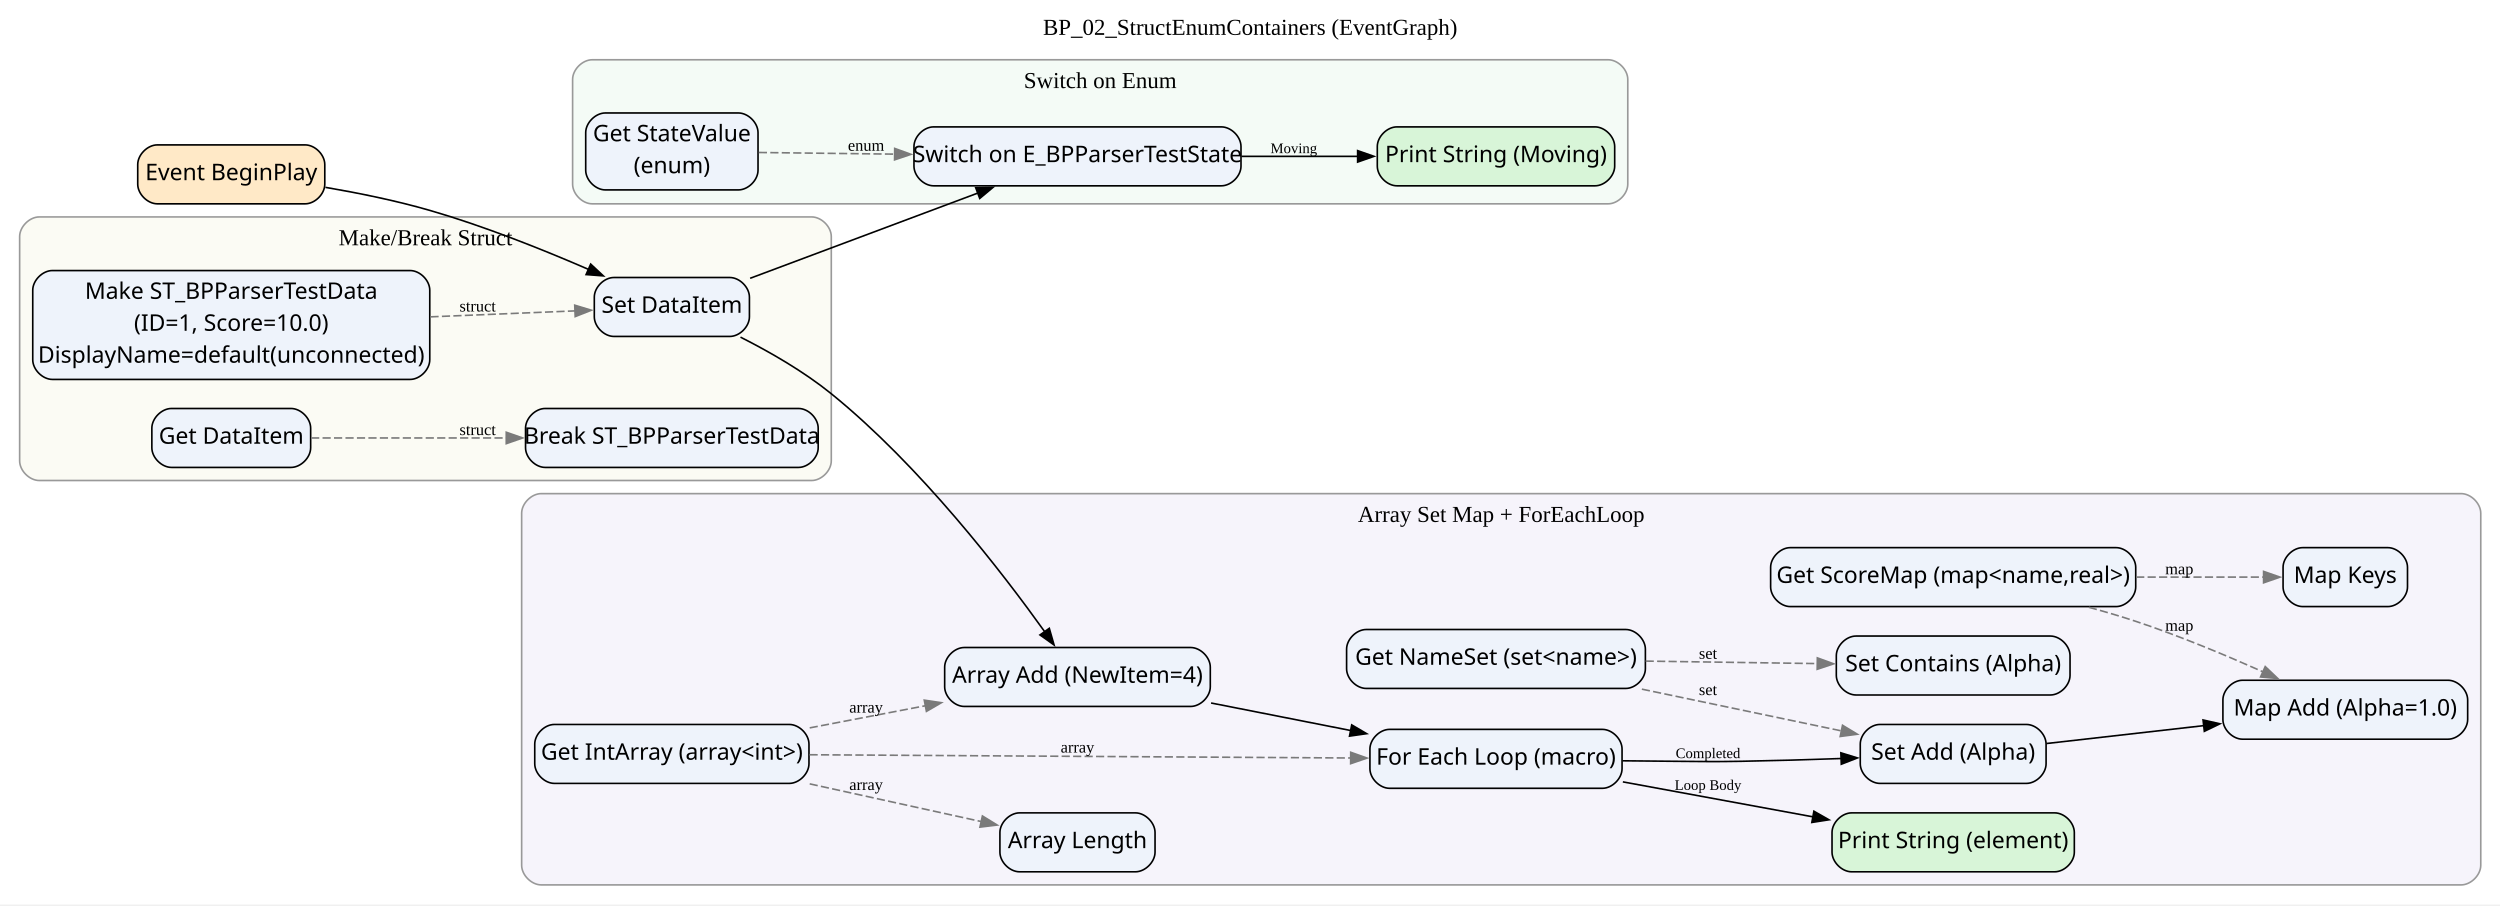
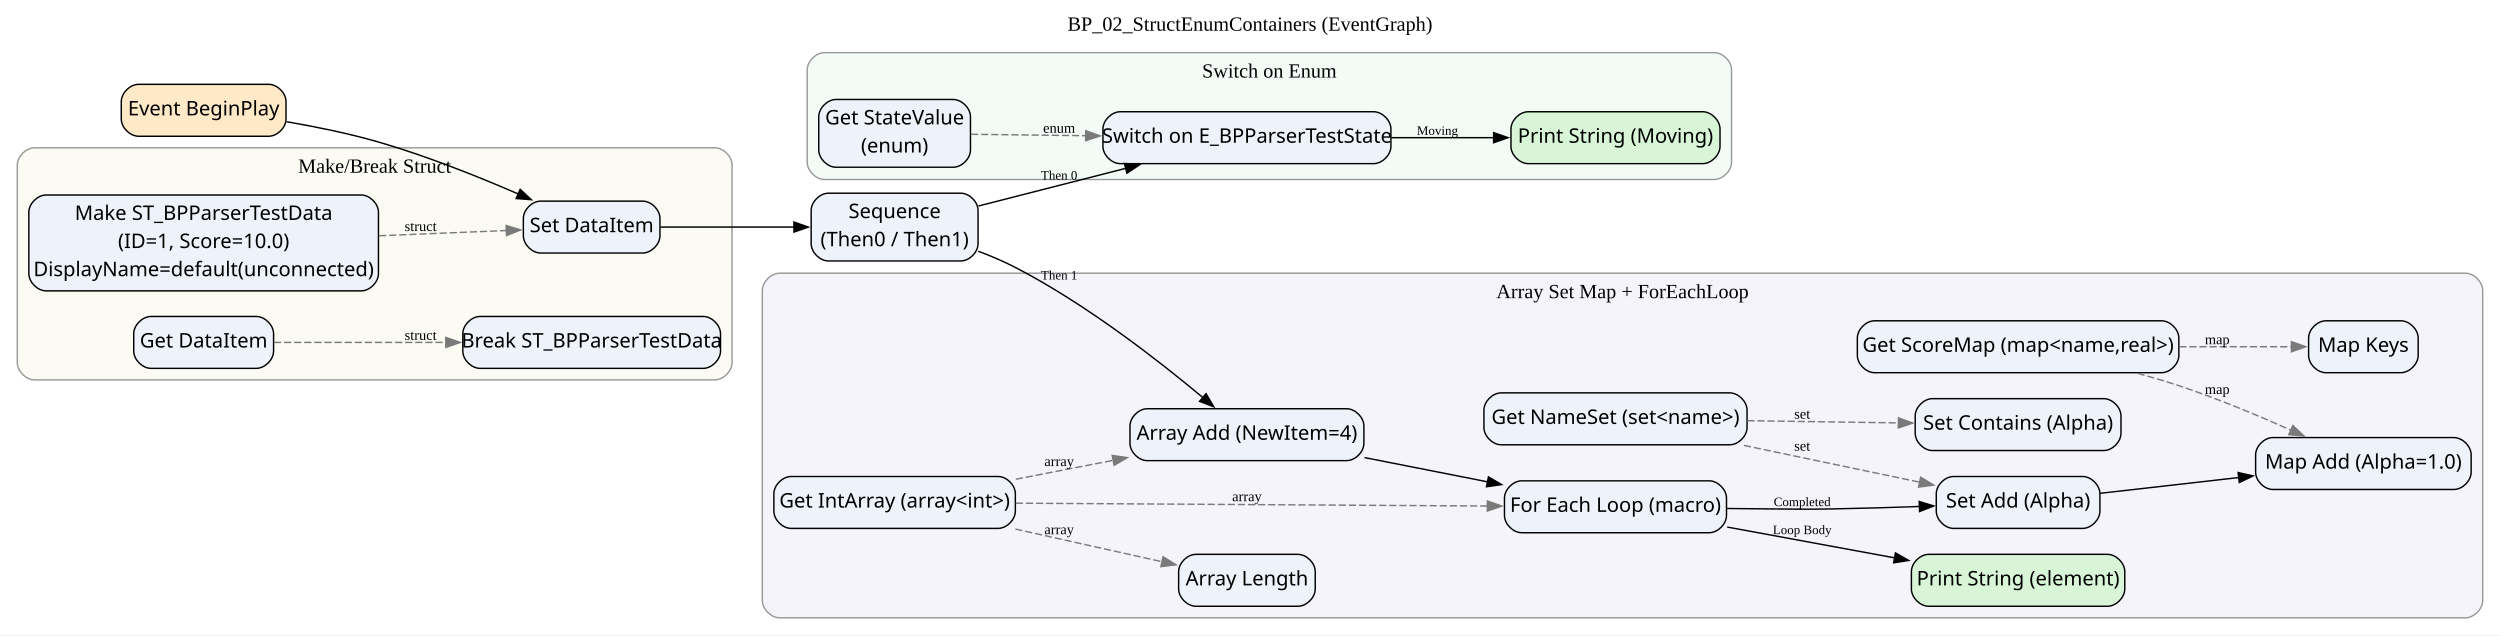
- <svg xmlns="http://www.w3.org/2000/svg" width="1527pt" height="553pt" viewBox="0.00 0.00 1527.00 553.00">
-   <g id="graph0" class="graph" transform="scale(1 1) rotate(0) translate(4 548.5)">
-     <polygon fill="white" stroke="none" points="-4,4 -4,-548.5 1523.25,-548.5 1523.25,4 -4,4" />
-     <text xml:space="preserve" text-anchor="middle" x="759.62" y="-527.2" font-family="Times New Roman,serif" font-size="14.00">BP_02_StructEnumContainers (EventGraph)</text>
+ <svg xmlns="http://www.w3.org/2000/svg" width="1734pt" height="441pt" viewBox="0.00 0.00 1734.00 441.00">
+   <g id="graph0" class="graph" transform="scale(1 1) rotate(0) translate(4 436.5)">
+     <polygon fill="white" stroke="none" points="-4,4 -4,-436.5 1730,-436.5 1730,4 -4,4" />
+     <text xml:space="preserve" text-anchor="middle" x="863" y="-415.2" font-family="Times New Roman,serif" font-size="14.00">BP_02_StructEnumContainers (EventGraph)</text>
    <g id="clust1" class="cluster">
-       <path fill="#fbfbf4" stroke="#999999" d="M20,-255C20,-255 491.75,-255 491.75,-255 497.75,-255 503.75,-261 503.75,-267 503.75,-267 503.75,-404 503.75,-404 503.75,-410 497.75,-416 491.75,-416 491.75,-416 20,-416 20,-416 14,-416 8,-410 8,-404 8,-404 8,-267 8,-267 8,-261 14,-255 20,-255" />
-       <text xml:space="preserve" text-anchor="middle" x="255.88" y="-398.7" font-family="Times New Roman,serif" font-size="14.00">Make/Break Struct</text>
+       <path fill="#fbfbf4" stroke="#999999" d="M20,-173C20,-173 491.75,-173 491.75,-173 497.75,-173 503.75,-179 503.75,-185 503.75,-185 503.75,-322 503.75,-322 503.75,-328 497.75,-334 491.75,-334 491.75,-334 20,-334 20,-334 14,-334 8,-328 8,-322 8,-322 8,-185 8,-185 8,-179 14,-173 20,-173" />
+       <text xml:space="preserve" text-anchor="middle" x="255.88" y="-316.7" font-family="Times New Roman,serif" font-size="14.00">Make/Break Struct</text>
    </g>
    <g id="clust2" class="cluster">
-       <path fill="#f4fbf6" stroke="#999999" d="M357.75,-424C357.75,-424 978.25,-424 978.25,-424 984.25,-424 990.25,-430 990.25,-436 990.25,-436 990.25,-500 990.25,-500 990.25,-506 984.25,-512 978.25,-512 978.25,-512 357.75,-512 357.75,-512 351.75,-512 345.75,-506 345.75,-500 345.75,-500 345.75,-436 345.75,-436 345.75,-430 351.75,-424 357.75,-424" />
-       <text xml:space="preserve" text-anchor="middle" x="668" y="-494.7" font-family="Times New Roman,serif" font-size="14.00">Switch on Enum</text>
+       <path fill="#f4fbf6" stroke="#999999" d="M567.88,-312C567.88,-312 1185,-312 1185,-312 1191,-312 1197,-318 1197,-324 1197,-324 1197,-388 1197,-388 1197,-394 1191,-400 1185,-400 1185,-400 567.88,-400 567.88,-400 561.88,-400 555.88,-394 555.88,-388 555.88,-388 555.88,-324 555.88,-324 555.88,-318 561.88,-312 567.88,-312" />
+       <text xml:space="preserve" text-anchor="middle" x="876.44" y="-382.7" font-family="Times New Roman,serif" font-size="14.00">Switch on Enum</text>
    </g>
    <g id="clust3" class="cluster">
-       <path fill="#f6f4fb" stroke="#999999" d="M326.62,-8C326.62,-8 1499.25,-8 1499.25,-8 1505.25,-8 1511.25,-14 1511.25,-20 1511.25,-20 1511.25,-235 1511.25,-235 1511.25,-241 1505.25,-247 1499.25,-247 1499.25,-247 326.62,-247 326.62,-247 320.62,-247 314.62,-241 314.62,-235 314.62,-235 314.62,-20 314.62,-20 314.62,-14 320.62,-8 326.62,-8" />
-       <text xml:space="preserve" text-anchor="middle" x="912.94" y="-229.7" font-family="Times New Roman,serif" font-size="14.00">Array Set Map + ForEachLoop</text>
+       <path fill="#f6f4fb" stroke="#999999" d="M536.75,-8C536.75,-8 1706,-8 1706,-8 1712,-8 1718,-14 1718,-20 1718,-20 1718,-235 1718,-235 1718,-241 1712,-247 1706,-247 1706,-247 536.75,-247 536.75,-247 530.75,-247 524.75,-241 524.75,-235 524.75,-235 524.75,-20 524.75,-20 524.75,-14 530.75,-8 536.75,-8" />
+       <text xml:space="preserve" text-anchor="middle" x="1121.38" y="-229.7" font-family="Times New Roman,serif" font-size="14.00">Array Set Map + ForEachLoop</text>
    </g>
    <g id="node1" class="node">
-       <path fill="#ffe9c7" stroke="black" d="M182.38,-460C182.38,-460 92.12,-460 92.12,-460 86.12,-460 80.12,-454 80.12,-448 80.12,-448 80.12,-436 80.12,-436 80.12,-430 86.12,-424 92.12,-424 92.12,-424 182.38,-424 182.38,-424 188.38,-424 194.38,-430 194.38,-436 194.38,-436 194.38,-448 194.38,-448 194.38,-454 188.38,-460 182.38,-460" />
-       <text xml:space="preserve" text-anchor="middle" x="137.25" y="-438.45" font-family="Segoe UI" font-size="14.00">Event BeginPlay</text>
+       <path fill="#ffe9c7" stroke="black" d="M182.38,-378C182.38,-378 92.12,-378 92.12,-378 86.12,-378 80.12,-372 80.12,-366 80.12,-366 80.12,-354 80.12,-354 80.12,-348 86.12,-342 92.12,-342 92.12,-342 182.38,-342 182.38,-342 188.38,-342 194.38,-348 194.38,-354 194.38,-354 194.38,-366 194.38,-366 194.38,-372 188.38,-378 182.38,-378" />
+       <text xml:space="preserve" text-anchor="middle" x="137.25" y="-356.45" font-family="Segoe UI" font-size="14.00">Event BeginPlay</text>
+     </g>
+     <g id="node4" class="node">
+       <path fill="#eef3fb" stroke="black" d="M441.75,-297C441.75,-297 371,-297 371,-297 365,-297 359,-291 359,-285 359,-285 359,-273 359,-273 359,-267 365,-261 371,-261 371,-261 441.75,-261 441.75,-261 447.75,-261 453.75,-267 453.75,-273 453.75,-273 453.75,-285 453.75,-285 453.75,-291 447.75,-297 441.75,-297" />
+       <text xml:space="preserve" text-anchor="middle" x="406.38" y="-275.45" font-family="Segoe UI" font-size="14.00">Set DataItem</text>
+     </g>
+     <g id="edge1" class="edge">
+       <path fill="none" stroke="black" d="M194.77,-352.07C215.08,-348.59 238.01,-343.92 258.5,-338 291.62,-328.42 327.56,-314.06 355.59,-301.9" />
+       <polygon fill="black" stroke="black" points="356.79,-305.2 364.54,-297.98 353.98,-298.79 356.79,-305.2" />
+     </g>
+     <g id="node2" class="node">
+       <path fill="#eef3fb" stroke="black" d="M662.38,-302.5C662.38,-302.5 570.62,-302.5 570.62,-302.5 564.62,-302.5 558.62,-296.5 558.62,-290.5 558.62,-290.5 558.62,-267.5 558.62,-267.5 558.62,-261.5 564.62,-255.5 570.62,-255.5 570.62,-255.5 662.38,-255.5 662.38,-255.5 668.38,-255.5 674.38,-261.5 674.38,-267.5 674.38,-267.5 674.38,-290.5 674.38,-290.5 674.38,-296.5 668.38,-302.5 662.38,-302.5" />
+       <text xml:space="preserve" text-anchor="middle" x="616.5" y="-285.2" font-family="Segoe UI" font-size="14.00">Sequence</text>
+       <text xml:space="preserve" text-anchor="middle" x="616.5" y="-265.7" font-family="Segoe UI" font-size="14.00">(Then0 / Then1)</text>
+     </g>
+     <g id="node8" class="node">
+       <path fill="#eef3fb" stroke="black" d="M948.75,-359C948.75,-359 773,-359 773,-359 767,-359 761,-353 761,-347 761,-347 761,-335 761,-335 761,-329 767,-323 773,-323 773,-323 948.75,-323 948.75,-323 954.75,-323 960.75,-329 960.75,-335 960.75,-335 960.75,-347 960.75,-347 960.75,-353 954.75,-359 948.75,-359" />
+       <text xml:space="preserve" text-anchor="middle" x="860.88" y="-337.45" font-family="Segoe UI" font-size="14.00">Switch on E_BPParserTestState</text>
+     </g>
+     <g id="edge3" class="edge">
+       <path fill="none" stroke="black" d="M674.63,-293.61C705.19,-301.43 743.38,-311.2 777.13,-319.83" />
+       <polygon fill="black" stroke="black" points="775.9,-323.13 786.45,-322.22 777.63,-316.35 775.9,-323.13" />
+       <text xml:space="preserve" text-anchor="middle" x="730.62" y="-311.95" font-family="Times New Roman,serif" font-size="9.00">Then 0</text>
+     </g>
+     <g id="node11" class="node">
+       <path fill="#eef3fb" stroke="black" d="M930,-153C930,-153 791.75,-153 791.75,-153 785.75,-153 779.75,-147 779.75,-141 779.75,-141 779.75,-129 779.75,-129 779.75,-123 785.75,-117 791.75,-117 791.75,-117 930,-117 930,-117 936,-117 942,-123 942,-129 942,-129 942,-141 942,-141 942,-147 936,-153 930,-153" />
+       <text xml:space="preserve" text-anchor="middle" x="860.88" y="-131.45" font-family="Segoe UI" font-size="14.00">Array Add (NewItem=4)</text>
+     </g>
+     <g id="edge4" class="edge">
+       <path fill="none" stroke="black" d="M674.53,-262.25C683.33,-258.94 692.17,-255.18 700.25,-251 749.27,-225.65 799.81,-186.27 830.54,-160.55" />
+       <polygon fill="black" stroke="black" points="832.51,-163.47 837.88,-154.34 827.99,-158.12 832.51,-163.47" />
+       <text xml:space="preserve" text-anchor="middle" x="730.62" y="-242.66" font-family="Times New Roman,serif" font-size="9.00">Then 1</text>
    </g>
    <g id="node3" class="node">
-       <path fill="#eef3fb" stroke="black" d="M441.75,-379C441.75,-379 371,-379 371,-379 365,-379 359,-373 359,-367 359,-367 359,-355 359,-355 359,-349 365,-343 371,-343 371,-343 441.75,-343 441.75,-343 447.75,-343 453.75,-349 453.75,-355 453.75,-355 453.75,-367 453.75,-367 453.75,-373 447.75,-379 441.75,-379" />
-       <text xml:space="preserve" text-anchor="middle" x="406.38" y="-357.45" font-family="Segoe UI" font-size="14.00">Set DataItem</text>
+       <path fill="#eef3fb" stroke="black" d="M246.5,-301.25C246.5,-301.25 28,-301.25 28,-301.25 22,-301.25 16,-295.25 16,-289.25 16,-289.25 16,-246.75 16,-246.75 16,-240.75 22,-234.75 28,-234.75 28,-234.75 246.5,-234.75 246.5,-234.75 252.5,-234.75 258.5,-240.75 258.5,-246.75 258.5,-246.75 258.5,-289.25 258.5,-289.25 258.5,-295.25 252.5,-301.25 246.5,-301.25" />
+       <text xml:space="preserve" text-anchor="middle" x="137.25" y="-283.95" font-family="Segoe UI" font-size="14.00">Make ST_BPParserTestData</text>
+       <text xml:space="preserve" text-anchor="middle" x="137.25" y="-264.45" font-family="Segoe UI" font-size="14.00">(ID=1, Score=10.0)</text>
+       <text xml:space="preserve" text-anchor="middle" x="137.25" y="-244.95" font-family="Segoe UI" font-size="14.00">DisplayName=default(unconnected)</text>
    </g>
-     <g id="edge1" class="edge">
-       <path fill="none" stroke="black" d="M194.77,-434.07C215.08,-430.59 238.01,-425.92 258.5,-420 291.62,-410.42 327.56,-396.06 355.59,-383.9" />
-       <polygon fill="black" stroke="black" points="356.79,-387.2 364.54,-379.98 353.98,-380.79 356.79,-387.2" />
+     <g id="edge10" class="edge">
+       <path fill="none" stroke="#7a7a7a" stroke-dasharray="5,2" d="M258.92,-272.97C289.75,-274.24 321.51,-275.55 347.54,-276.62" />
+       <polygon fill="#7a7a7a" stroke="#7a7a7a" points="347.04,-280.1 357.18,-277.02 347.33,-273.11 347.04,-280.1" />
+       <text xml:space="preserve" text-anchor="middle" x="287.75" y="-276.24" font-family="Times New Roman,serif" font-size="10.00">struct</text>
    </g>
-     <g id="node2" class="node">
-       <path fill="#eef3fb" stroke="black" d="M246.5,-383.25C246.5,-383.25 28,-383.25 28,-383.25 22,-383.25 16,-377.25 16,-371.25 16,-371.25 16,-328.75 16,-328.75 16,-322.75 22,-316.75 28,-316.75 28,-316.75 246.5,-316.75 246.5,-316.75 252.5,-316.75 258.5,-322.75 258.5,-328.75 258.5,-328.75 258.5,-371.25 258.5,-371.25 258.5,-377.25 252.5,-383.25 246.5,-383.25" />
-       <text xml:space="preserve" text-anchor="middle" x="137.25" y="-365.95" font-family="Segoe UI" font-size="14.00">Make ST_BPParserTestData</text>
-       <text xml:space="preserve" text-anchor="middle" x="137.25" y="-346.45" font-family="Segoe UI" font-size="14.00">(ID=1, Score=10.0)</text>
-       <text xml:space="preserve" text-anchor="middle" x="137.25" y="-326.95" font-family="Segoe UI" font-size="14.00">DisplayName=default(unconnected)</text>
+     <g id="edge2" class="edge">
+       <path fill="none" stroke="black" d="M454.08,-279C481.39,-279 516.37,-279 546.78,-279" />
+       <polygon fill="black" stroke="black" points="546.67,-282.5 556.67,-279 546.67,-275.5 546.67,-282.5" />
+     </g>
+     <g id="node5" class="node">
+       <path fill="#eef3fb" stroke="black" d="M173.75,-217C173.75,-217 100.75,-217 100.75,-217 94.75,-217 88.75,-211 88.75,-205 88.75,-205 88.75,-193 88.75,-193 88.75,-187 94.75,-181 100.75,-181 100.75,-181 173.75,-181 173.75,-181 179.75,-181 185.75,-187 185.75,-193 185.75,-193 185.75,-205 185.75,-205 185.75,-211 179.75,-217 173.75,-217" />
+       <text xml:space="preserve" text-anchor="middle" x="137.25" y="-195.45" font-family="Segoe UI" font-size="14.00">Get DataItem</text>
+     </g>
+     <g id="node6" class="node">
+       <path fill="#eef3fb" stroke="black" d="M483.75,-217C483.75,-217 329,-217 329,-217 323,-217 317,-211 317,-205 317,-205 317,-193 317,-193 317,-187 323,-181 329,-181 329,-181 483.75,-181 483.75,-181 489.75,-181 495.75,-187 495.75,-193 495.75,-193 495.75,-205 495.75,-205 495.75,-211 489.75,-217 483.75,-217" />
+       <text xml:space="preserve" text-anchor="middle" x="406.38" y="-195.45" font-family="Segoe UI" font-size="14.00">Break ST_BPParserTestData</text>
+     </g>
+     <g id="edge11" class="edge">
+       <path fill="none" stroke="#7a7a7a" stroke-dasharray="5,2" d="M186.01,-199C219.13,-199 264.47,-199 305.34,-199" />
+       <polygon fill="#7a7a7a" stroke="#7a7a7a" points="305.22,-202.5 315.22,-199 305.22,-195.5 305.22,-202.5" />
+       <text xml:space="preserve" text-anchor="middle" x="287.75" y="-200.75" font-family="Times New Roman,serif" font-size="10.00">struct</text>
+     </g>
+     <g id="node7" class="node">
+       <path fill="#eef3fb" stroke="black" d="M657.12,-367.5C657.12,-367.5 575.88,-367.5 575.88,-367.5 569.88,-367.5 563.88,-361.5 563.88,-355.5 563.88,-355.5 563.88,-332.5 563.88,-332.5 563.88,-326.5 569.88,-320.5 575.88,-320.5 575.88,-320.5 657.12,-320.5 657.12,-320.5 663.12,-320.5 669.12,-326.5 669.12,-332.5 669.12,-332.5 669.12,-355.5 669.12,-355.5 669.12,-361.5 663.12,-367.5 657.12,-367.5" />
+       <text xml:space="preserve" text-anchor="middle" x="616.5" y="-350.2" font-family="Segoe UI" font-size="14.00">Get StateValue</text>
+       <text xml:space="preserve" text-anchor="middle" x="616.5" y="-330.7" font-family="Segoe UI" font-size="14.00">(enum)</text>
+     </g>
+     <g id="edge12" class="edge">
+       <path fill="none" stroke="#7a7a7a" stroke-dasharray="5,2" d="M669.5,-343.36C692.85,-343.07 721.35,-342.71 749.12,-342.37" />
+       <polygon fill="#7a7a7a" stroke="#7a7a7a" points="749.07,-345.87 759.03,-342.25 748.98,-338.87 749.07,-345.87" />
+       <text xml:space="preserve" text-anchor="middle" x="730.62" y="-344.43" font-family="Times New Roman,serif" font-size="10.00">enum</text>
+     </g>
+     <g id="node9" class="node">
+       <path fill="#d8f5d8" stroke="black" d="M1177,-359C1177,-359 1056,-359 1056,-359 1050,-359 1044,-353 1044,-347 1044,-347 1044,-335 1044,-335 1044,-329 1050,-323 1056,-323 1056,-323 1177,-323 1177,-323 1183,-323 1189,-329 1189,-335 1189,-335 1189,-347 1189,-347 1189,-353 1183,-359 1177,-359" />
+       <text xml:space="preserve" text-anchor="middle" x="1116.5" y="-337.45" font-family="Segoe UI" font-size="14.00">Print String (Moving)</text>
+     </g>
+     <g id="edge5" class="edge">
+       <path fill="none" stroke="black" d="M961.02,-341C984.56,-341 1009.43,-341 1032.17,-341" />
+       <polygon fill="black" stroke="black" points="1031.99,-344.5 1041.99,-341 1031.99,-337.5 1031.99,-344.5" />
+       <text xml:space="preserve" text-anchor="middle" x="993" y="-342.95" font-family="Times New Roman,serif" font-size="9.00">Moving</text>
+     </g>
+     <g id="node10" class="node">
+       <path fill="#eef3fb" stroke="black" d="M688.25,-106C688.25,-106 544.75,-106 544.75,-106 538.75,-106 532.75,-100 532.75,-94 532.75,-94 532.75,-82 532.75,-82 532.75,-76 538.75,-70 544.75,-70 544.75,-70 688.25,-70 688.25,-70 694.25,-70 700.25,-76 700.25,-82 700.25,-82 700.25,-94 700.25,-94 700.25,-100 694.25,-106 688.25,-106" />
+       <text xml:space="preserve" text-anchor="middle" x="616.5" y="-84.45" font-family="Segoe UI" font-size="14.00">Get IntArray (array&lt;int&gt;)</text>
+     </g>
+     <g id="edge13" class="edge">
+       <path fill="none" stroke="#7a7a7a" stroke-dasharray="5,2" d="M700.57,-104.11C722.38,-108.34 746.02,-112.92 768.24,-117.23" />
+       <polygon fill="#7a7a7a" stroke="#7a7a7a" points="767.4,-120.63 777.88,-119.1 768.73,-113.76 767.4,-120.63" />
+       <text xml:space="preserve" text-anchor="middle" x="730.62" y="-113.25" font-family="Times New Roman,serif" font-size="10.00">array</text>
+     </g>
+     <g id="node12" class="node">
+       <path fill="#eef3fb" stroke="black" d="M896.25,-52C896.25,-52 825.5,-52 825.5,-52 819.5,-52 813.5,-46 813.5,-40 813.5,-40 813.5,-28 813.5,-28 813.5,-22 819.5,-16 825.5,-16 825.5,-16 896.25,-16 896.25,-16 902.25,-16 908.25,-22 908.25,-28 908.25,-28 908.25,-40 908.25,-40 908.25,-46 902.25,-52 896.25,-52" />
+       <text xml:space="preserve" text-anchor="middle" x="860.88" y="-30.45" font-family="Segoe UI" font-size="14.00">Array Length</text>
+     </g>
+     <g id="edge14" class="edge">
+       <path fill="none" stroke="#7a7a7a" stroke-dasharray="5,2" d="M700.23,-69.57C733.82,-62.08 771.81,-53.62 802.29,-46.83" />
+       <polygon fill="#7a7a7a" stroke="#7a7a7a" points="802.69,-50.33 811.69,-44.74 801.17,-43.49 802.69,-50.33" />
+       <text xml:space="preserve" text-anchor="middle" x="730.62" y="-65.98" font-family="Times New Roman,serif" font-size="10.00">array</text>
+     </g>
+     <g id="node13" class="node">
+       <path fill="#eef3fb" stroke="black" d="M1181.5,-103C1181.5,-103 1051.5,-103 1051.5,-103 1045.5,-103 1039.5,-97 1039.5,-91 1039.5,-91 1039.5,-79 1039.5,-79 1039.5,-73 1045.5,-67 1051.5,-67 1051.5,-67 1181.5,-67 1181.5,-67 1187.5,-67 1193.5,-73 1193.5,-79 1193.5,-79 1193.5,-91 1193.5,-91 1193.5,-97 1187.5,-103 1181.5,-103" />
+       <text xml:space="preserve" text-anchor="middle" x="1116.5" y="-81.45" font-family="Segoe UI" font-size="14.00">For Each Loop (macro)</text>
+     </g>
+     <g id="edge15" class="edge">
+       <path fill="none" stroke="#7a7a7a" stroke-dasharray="5,2" d="M700.57,-87.5C791.16,-86.95 935.52,-86.08 1027.87,-85.53" />
+       <polygon fill="#7a7a7a" stroke="#7a7a7a" points="1027.65,-89.03 1037.63,-85.47 1027.61,-82.03 1027.65,-89.03" />
+       <text xml:space="preserve" text-anchor="middle" x="860.88" y="-88.88" font-family="Times New Roman,serif" font-size="10.00">array</text>
+     </g>
+     <g id="edge6" class="edge">
+       <path fill="none" stroke="black" d="M942.47,-119.11C969.63,-113.76 1000.06,-107.76 1027.73,-102.3" />
+       <polygon fill="black" stroke="black" points="1028.38,-105.74 1037.52,-100.37 1027.03,-98.87 1028.38,-105.74" />
+     </g>
+     <g id="node14" class="node">
+       <path fill="#d8f5d8" stroke="black" d="M1457.75,-52C1457.75,-52 1333.75,-52 1333.75,-52 1327.75,-52 1321.75,-46 1321.75,-40 1321.75,-40 1321.75,-28 1321.75,-28 1321.75,-22 1327.75,-16 1333.75,-16 1333.75,-16 1457.75,-16 1457.75,-16 1463.75,-16 1469.75,-22 1469.75,-28 1469.75,-28 1469.75,-40 1469.75,-40 1469.75,-46 1463.75,-52 1457.75,-52" />
+       <text xml:space="preserve" text-anchor="middle" x="1395.75" y="-30.45" font-family="Segoe UI" font-size="14.00">Print String (element)</text>
+     </g>
+     <g id="edge7" class="edge">
+       <path fill="none" stroke="black" d="M1193.99,-70.93C1230.02,-64.3 1273.1,-56.38 1310.1,-49.57" />
+       <polygon fill="black" stroke="black" points="1310.68,-53.02 1319.88,-47.77 1309.42,-46.14 1310.68,-53.02" />
+       <text xml:space="preserve" text-anchor="middle" x="1246" y="-66.02" font-family="Times New Roman,serif" font-size="9.00">Loop Body</text>
+     </g>
+     <g id="node16" class="node">
+       <path fill="#eef3fb" stroke="black" d="M1440.5,-106C1440.5,-106 1351,-106 1351,-106 1345,-106 1339,-100 1339,-94 1339,-94 1339,-82 1339,-82 1339,-76 1345,-70 1351,-70 1351,-70 1440.5,-70 1440.5,-70 1446.5,-70 1452.5,-76 1452.5,-82 1452.5,-82 1452.5,-94 1452.5,-94 1452.5,-100 1446.5,-106 1440.5,-106" />
+       <text xml:space="preserve" text-anchor="middle" x="1395.75" y="-84.45" font-family="Segoe UI" font-size="14.00">Set Add (Alpha)</text>
+     </g>
+     <g id="edge8" class="edge">
+       <path fill="none" stroke="black" d="M1193.79,-83.81C1204.52,-83.68 1215.41,-83.57 1225.75,-83.5 1243.75,-83.38 1248.25,-83.18 1266.25,-83.5 1286.12,-83.85 1307.71,-84.5 1327.42,-85.2" />
+       <polygon fill="black" stroke="black" points="1327.15,-88.69 1337.27,-85.56 1327.41,-81.7 1327.15,-88.69" />
+       <text xml:space="preserve" text-anchor="middle" x="1246" y="-85.45" font-family="Times New Roman,serif" font-size="9.00">Completed</text>
+     </g>
+     <g id="node15" class="node">
+       <path fill="#eef3fb" stroke="black" d="M1195.75,-164C1195.75,-164 1037.25,-164 1037.25,-164 1031.25,-164 1025.25,-158 1025.25,-152 1025.25,-152 1025.25,-140 1025.25,-140 1025.25,-134 1031.25,-128 1037.25,-128 1037.25,-128 1195.75,-128 1195.75,-128 1201.75,-128 1207.75,-134 1207.75,-140 1207.75,-140 1207.75,-152 1207.75,-152 1207.75,-158 1201.75,-164 1195.75,-164" />
+       <text xml:space="preserve" text-anchor="middle" x="1116.5" y="-142.45" font-family="Segoe UI" font-size="14.00">Get NameSet (set&lt;name&gt;)</text>
+     </g>
+     <g id="edge16" class="edge">
+       <path fill="none" stroke="#7a7a7a" stroke-dasharray="5,2" d="M1205.6,-127.57C1245.12,-119.3 1290.98,-109.71 1327.65,-102.04" />
+       <polygon fill="#7a7a7a" stroke="#7a7a7a" points="1328.16,-105.51 1337.23,-100.03 1326.73,-98.65 1328.16,-105.51" />
+       <text xml:space="preserve" text-anchor="middle" x="1246" y="-123.94" font-family="Times New Roman,serif" font-size="10.00">set</text>
+     </g>
+     <g id="node17" class="node">
+       <path fill="#eef3fb" stroke="black" d="M1455.12,-160C1455.12,-160 1336.38,-160 1336.38,-160 1330.38,-160 1324.38,-154 1324.38,-148 1324.38,-148 1324.38,-136 1324.38,-136 1324.38,-130 1330.38,-124 1336.38,-124 1336.38,-124 1455.12,-124 1455.12,-124 1461.12,-124 1467.12,-130 1467.12,-136 1467.12,-136 1467.12,-148 1467.12,-148 1467.12,-154 1461.12,-160 1455.12,-160" />
+       <text xml:space="preserve" text-anchor="middle" x="1395.75" y="-138.45" font-family="Segoe UI" font-size="14.00">Set Contains (Alpha)</text>
+     </g>
+     <g id="edge17" class="edge">
+       <path fill="none" stroke="#7a7a7a" stroke-dasharray="5,2" d="M1207.9,-144.7C1241.68,-144.21 1279.83,-143.66 1312.81,-143.18" />
+       <polygon fill="#7a7a7a" stroke="#7a7a7a" points="1312.78,-146.68 1322.73,-143.04 1312.68,-139.68 1312.78,-146.68" />
+       <text xml:space="preserve" text-anchor="middle" x="1246" y="-146.11" font-family="Times New Roman,serif" font-size="10.00">set</text>
+     </g>
+     <g id="node19" class="node">
+       <path fill="#eef3fb" stroke="black" d="M1698,-133C1698,-133 1572.5,-133 1572.5,-133 1566.5,-133 1560.5,-127 1560.5,-121 1560.5,-121 1560.5,-109 1560.5,-109 1560.5,-103 1566.5,-97 1572.5,-97 1572.5,-97 1698,-97 1698,-97 1704,-97 1710,-103 1710,-109 1710,-109 1710,-121 1710,-121 1710,-127 1704,-133 1698,-133" />
+       <text xml:space="preserve" text-anchor="middle" x="1635.25" y="-111.45" font-family="Segoe UI" font-size="14.00">Map Add (Alpha=1.0)</text>
    </g>
    <g id="edge9" class="edge">
-       <path fill="none" stroke="#7a7a7a" stroke-dasharray="5,2" d="M258.92,-354.97C289.75,-356.24 321.51,-357.55 347.54,-358.62" />
-       <polygon fill="#7a7a7a" stroke="#7a7a7a" points="347.04,-362.1 357.18,-359.02 347.33,-355.11 347.04,-362.1" />
-       <text xml:space="preserve" text-anchor="middle" x="287.75" y="-358.24" font-family="Times New Roman,serif" font-size="10.00">struct</text>
-     </g>
-     <g id="node7" class="node">
-       <path fill="#eef3fb" stroke="black" d="M742,-471C742,-471 566.25,-471 566.25,-471 560.25,-471 554.25,-465 554.25,-459 554.25,-459 554.25,-447 554.25,-447 554.25,-441 560.25,-435 566.25,-435 566.25,-435 742,-435 742,-435 748,-435 754,-441 754,-447 754,-447 754,-459 754,-459 754,-465 748,-471 742,-471" />
-       <text xml:space="preserve" text-anchor="middle" x="654.12" y="-449.45" font-family="Segoe UI" font-size="14.00">Switch on E_BPParserTestState</text>
-     </g>
-     <g id="edge2" class="edge">
-       <path fill="none" stroke="black" d="M454.18,-378.52C493.72,-393.32 550.59,-414.61 593.41,-430.64" />
-       <polygon fill="black" stroke="black" points="591.96,-433.84 602.55,-434.07 594.42,-427.28 591.96,-433.84" />
-     </g>
-     <g id="node10" class="node">
-       <path fill="#eef3fb" stroke="black" d="M723.25,-153C723.25,-153 585,-153 585,-153 579,-153 573,-147 573,-141 573,-141 573,-129 573,-129 573,-123 579,-117 585,-117 585,-117 723.25,-117 723.25,-117 729.25,-117 735.25,-123 735.25,-129 735.25,-129 735.25,-141 735.25,-141 735.25,-147 729.25,-153 723.25,-153" />
-       <text xml:space="preserve" text-anchor="middle" x="654.12" y="-131.45" font-family="Segoe UI" font-size="14.00">Array Add (NewItem=4)</text>
-     </g>
-     <g id="edge4" class="edge">
-       <path fill="none" stroke="black" d="M448.3,-342.57C466.24,-333.5 486.98,-321.58 503.75,-308 557.96,-264.1 608.16,-198.92 634.29,-162.38" />
-       <polygon fill="black" stroke="black" points="636.91,-164.73 639.83,-154.54 631.2,-160.69 636.91,-164.73" />
-     </g>
-     <g id="node4" class="node">
-       <path fill="#eef3fb" stroke="black" d="M173.75,-299C173.75,-299 100.75,-299 100.75,-299 94.75,-299 88.75,-293 88.75,-287 88.75,-287 88.75,-275 88.75,-275 88.75,-269 94.75,-263 100.75,-263 100.75,-263 173.75,-263 173.75,-263 179.75,-263 185.75,-269 185.75,-275 185.75,-275 185.75,-287 185.75,-287 185.75,-293 179.75,-299 173.75,-299" />
-       <text xml:space="preserve" text-anchor="middle" x="137.25" y="-277.45" font-family="Segoe UI" font-size="14.00">Get DataItem</text>
-     </g>
-     <g id="node5" class="node">
-       <path fill="#eef3fb" stroke="black" d="M483.75,-299C483.75,-299 329,-299 329,-299 323,-299 317,-293 317,-287 317,-287 317,-275 317,-275 317,-269 323,-263 329,-263 329,-263 483.75,-263 483.75,-263 489.75,-263 495.75,-269 495.75,-275 495.75,-275 495.75,-287 495.75,-287 495.75,-293 489.75,-299 483.75,-299" />
-       <text xml:space="preserve" text-anchor="middle" x="406.38" y="-277.45" font-family="Segoe UI" font-size="14.00">Break ST_BPParserTestData</text>
-     </g>
-     <g id="edge10" class="edge">
-       <path fill="none" stroke="#7a7a7a" stroke-dasharray="5,2" d="M186.01,-281C219.13,-281 264.47,-281 305.34,-281" />
-       <polygon fill="#7a7a7a" stroke="#7a7a7a" points="305.22,-284.5 315.22,-281 305.22,-277.5 305.22,-284.5" />
-       <text xml:space="preserve" text-anchor="middle" x="287.75" y="-282.75" font-family="Times New Roman,serif" font-size="10.00">struct</text>
-     </g>
-     <g id="node6" class="node">
-       <path fill="#eef3fb" stroke="black" d="M447,-479.5C447,-479.5 365.75,-479.5 365.75,-479.5 359.75,-479.5 353.75,-473.5 353.75,-467.5 353.75,-467.5 353.75,-444.5 353.75,-444.5 353.75,-438.5 359.75,-432.5 365.75,-432.5 365.75,-432.5 447,-432.5 447,-432.5 453,-432.5 459,-438.5 459,-444.5 459,-444.5 459,-467.5 459,-467.5 459,-473.5 453,-479.5 447,-479.5" />
-       <text xml:space="preserve" text-anchor="middle" x="406.38" y="-462.2" font-family="Segoe UI" font-size="14.00">Get StateValue</text>
-       <text xml:space="preserve" text-anchor="middle" x="406.38" y="-442.7" font-family="Segoe UI" font-size="14.00">(enum)</text>
-     </g>
-     <g id="edge11" class="edge">
-       <path fill="none" stroke="#7a7a7a" stroke-dasharray="5,2" d="M459.49,-455.36C483.75,-455.07 513.58,-454.7 542.5,-454.35" />
-       <polygon fill="#7a7a7a" stroke="#7a7a7a" points="542.48,-457.85 552.44,-454.23 542.4,-450.85 542.48,-457.85" />
-       <text xml:space="preserve" text-anchor="middle" x="525" y="-456.43" font-family="Times New Roman,serif" font-size="10.00">enum</text>
-     </g>
-     <g id="node8" class="node">
-       <path fill="#d8f5d8" stroke="black" d="M970.25,-471C970.25,-471 849.25,-471 849.25,-471 843.25,-471 837.25,-465 837.25,-459 837.25,-459 837.25,-447 837.25,-447 837.25,-441 843.25,-435 849.25,-435 849.25,-435 970.25,-435 970.25,-435 976.25,-435 982.25,-441 982.25,-447 982.25,-447 982.25,-459 982.25,-459 982.25,-465 976.25,-471 970.25,-471" />
-       <text xml:space="preserve" text-anchor="middle" x="909.75" y="-449.45" font-family="Segoe UI" font-size="14.00">Print String (Moving)</text>
-     </g>
-     <g id="edge3" class="edge">
-       <path fill="none" stroke="black" d="M754.27,-453C777.81,-453 802.68,-453 825.42,-453" />
-       <polygon fill="black" stroke="black" points="825.24,-456.5 835.24,-453 825.24,-449.5 825.24,-456.5" />
-       <text xml:space="preserve" text-anchor="middle" x="786.25" y="-454.95" font-family="Times New Roman,serif" font-size="9.00">Moving</text>
-     </g>
-     <g id="node9" class="node">
-       <path fill="#eef3fb" stroke="black" d="M478.12,-106C478.12,-106 334.62,-106 334.62,-106 328.62,-106 322.62,-100 322.62,-94 322.62,-94 322.62,-82 322.62,-82 322.62,-76 328.62,-70 334.62,-70 334.62,-70 478.12,-70 478.12,-70 484.12,-70 490.12,-76 490.12,-82 490.12,-82 490.12,-94 490.12,-94 490.12,-100 484.12,-106 478.12,-106" />
-       <text xml:space="preserve" text-anchor="middle" x="406.38" y="-84.45" font-family="Segoe UI" font-size="14.00">Get IntArray (array&lt;int&gt;)</text>
-     </g>
-     <g id="edge12" class="edge">
-       <path fill="none" stroke="#7a7a7a" stroke-dasharray="5,2" d="M490.57,-103.91C513.31,-108.26 538.08,-113 561.27,-117.43" />
-       <polygon fill="#7a7a7a" stroke="#7a7a7a" points="560.54,-120.86 571.02,-119.3 561.86,-113.98 560.54,-120.86" />
-       <text xml:space="preserve" text-anchor="middle" x="525" y="-113.25" font-family="Times New Roman,serif" font-size="10.00">array</text>
-     </g>
-     <g id="node11" class="node">
-       <path fill="#eef3fb" stroke="black" d="M689.5,-52C689.5,-52 618.75,-52 618.75,-52 612.75,-52 606.75,-46 606.75,-40 606.75,-40 606.75,-28 606.75,-28 606.75,-22 612.75,-16 618.75,-16 618.75,-16 689.5,-16 689.5,-16 695.5,-16 701.5,-22 701.5,-28 701.5,-28 701.5,-40 701.5,-40 701.5,-46 695.5,-52 689.5,-52" />
-       <text xml:space="preserve" text-anchor="middle" x="654.12" y="-30.45" font-family="Segoe UI" font-size="14.00">Array Length</text>
-     </g>
-     <g id="edge13" class="edge">
-       <path fill="none" stroke="#7a7a7a" stroke-dasharray="5,2" d="M490.57,-69.72C525.05,-62.14 564.2,-53.54 595.43,-46.68" />
-       <polygon fill="#7a7a7a" stroke="#7a7a7a" points="596.06,-50.12 605.08,-44.56 594.56,-43.29 596.06,-50.12" />
-       <text xml:space="preserve" text-anchor="middle" x="525" y="-65.98" font-family="Times New Roman,serif" font-size="10.00">array</text>
-     </g>
-     <g id="node12" class="node">
-       <path fill="#eef3fb" stroke="black" d="M974.75,-103C974.75,-103 844.75,-103 844.75,-103 838.75,-103 832.75,-97 832.75,-91 832.75,-91 832.75,-79 832.75,-79 832.75,-73 838.75,-67 844.75,-67 844.75,-67 974.75,-67 974.75,-67 980.75,-67 986.75,-73 986.75,-79 986.75,-79 986.75,-91 986.75,-91 986.75,-97 980.75,-103 974.75,-103" />
-       <text xml:space="preserve" text-anchor="middle" x="909.75" y="-81.45" font-family="Segoe UI" font-size="14.00">For Each Loop (macro)</text>
-     </g>
-     <g id="edge14" class="edge">
-       <path fill="none" stroke="#7a7a7a" stroke-dasharray="5,2" d="M490.45,-87.5C581.81,-86.96 728,-86.08 821.14,-85.52" />
-       <polygon fill="#7a7a7a" stroke="#7a7a7a" points="821.01,-89.03 830.99,-85.47 820.97,-82.03 821.01,-89.03" />
-       <text xml:space="preserve" text-anchor="middle" x="654.12" y="-88.84" font-family="Times New Roman,serif" font-size="10.00">array</text>
-     </g>
-     <g id="edge5" class="edge">
-       <path fill="none" stroke="black" d="M735.72,-119.11C762.88,-113.76 793.31,-107.76 820.98,-102.3" />
-       <polygon fill="black" stroke="black" points="821.63,-105.74 830.77,-100.37 820.28,-98.87 821.63,-105.74" />
-     </g>
-     <g id="node13" class="node">
-       <path fill="#d8f5d8" stroke="black" d="M1251,-52C1251,-52 1127,-52 1127,-52 1121,-52 1115,-46 1115,-40 1115,-40 1115,-28 1115,-28 1115,-22 1121,-16 1127,-16 1127,-16 1251,-16 1251,-16 1257,-16 1263,-22 1263,-28 1263,-28 1263,-40 1263,-40 1263,-46 1257,-52 1251,-52" />
-       <text xml:space="preserve" text-anchor="middle" x="1189" y="-30.45" font-family="Segoe UI" font-size="14.00">Print String (element)</text>
-     </g>
-     <g id="edge6" class="edge">
-       <path fill="none" stroke="black" d="M987.24,-70.93C1023.27,-64.3 1066.35,-56.38 1103.35,-49.57" />
-       <polygon fill="black" stroke="black" points="1103.93,-53.02 1113.13,-47.77 1102.67,-46.14 1103.93,-53.02" />
-       <text xml:space="preserve" text-anchor="middle" x="1039.25" y="-66.02" font-family="Times New Roman,serif" font-size="9.00">Loop Body</text>
-     </g>
-     <g id="node15" class="node">
-       <path fill="#eef3fb" stroke="black" d="M1233.75,-106C1233.75,-106 1144.25,-106 1144.25,-106 1138.25,-106 1132.25,-100 1132.25,-94 1132.25,-94 1132.25,-82 1132.25,-82 1132.25,-76 1138.25,-70 1144.25,-70 1144.25,-70 1233.75,-70 1233.75,-70 1239.75,-70 1245.75,-76 1245.75,-82 1245.75,-82 1245.75,-94 1245.75,-94 1245.75,-100 1239.75,-106 1233.75,-106" />
-       <text xml:space="preserve" text-anchor="middle" x="1189" y="-84.45" font-family="Segoe UI" font-size="14.00">Set Add (Alpha)</text>
-     </g>
-     <g id="edge7" class="edge">
-       <path fill="none" stroke="black" d="M987.04,-83.81C997.77,-83.68 1008.66,-83.57 1019,-83.5 1037,-83.38 1041.5,-83.18 1059.5,-83.5 1079.37,-83.85 1100.96,-84.5 1120.67,-85.2" />
-       <polygon fill="black" stroke="black" points="1120.4,-88.69 1130.52,-85.56 1120.66,-81.7 1120.4,-88.69" />
-       <text xml:space="preserve" text-anchor="middle" x="1039.25" y="-85.45" font-family="Times New Roman,serif" font-size="9.00">Completed</text>
-     </g>
-     <g id="node14" class="node">
-       <path fill="#eef3fb" stroke="black" d="M989,-164C989,-164 830.5,-164 830.5,-164 824.5,-164 818.5,-158 818.5,-152 818.5,-152 818.5,-140 818.5,-140 818.5,-134 824.5,-128 830.5,-128 830.5,-128 989,-128 989,-128 995,-128 1001,-134 1001,-140 1001,-140 1001,-152 1001,-152 1001,-158 995,-164 989,-164" />
-       <text xml:space="preserve" text-anchor="middle" x="909.75" y="-142.45" font-family="Segoe UI" font-size="14.00">Get NameSet (set&lt;name&gt;)</text>
-     </g>
-     <g id="edge15" class="edge">
-       <path fill="none" stroke="#7a7a7a" stroke-dasharray="5,2" d="M998.85,-127.57C1038.37,-119.3 1084.23,-109.71 1120.9,-102.04" />
-       <polygon fill="#7a7a7a" stroke="#7a7a7a" points="1121.41,-105.51 1130.48,-100.03 1119.98,-98.65 1121.41,-105.51" />
-       <text xml:space="preserve" text-anchor="middle" x="1039.25" y="-123.94" font-family="Times New Roman,serif" font-size="10.00">set</text>
-     </g>
-     <g id="node16" class="node">
-       <path fill="#eef3fb" stroke="black" d="M1248.38,-160C1248.38,-160 1129.62,-160 1129.62,-160 1123.62,-160 1117.62,-154 1117.62,-148 1117.62,-148 1117.62,-136 1117.62,-136 1117.62,-130 1123.62,-124 1129.62,-124 1129.62,-124 1248.38,-124 1248.38,-124 1254.38,-124 1260.38,-130 1260.38,-136 1260.38,-136 1260.38,-148 1260.38,-148 1260.38,-154 1254.38,-160 1248.38,-160" />
-       <text xml:space="preserve" text-anchor="middle" x="1189" y="-138.45" font-family="Segoe UI" font-size="14.00">Set Contains (Alpha)</text>
-     </g>
-     <g id="edge16" class="edge">
-       <path fill="none" stroke="#7a7a7a" stroke-dasharray="5,2" d="M1001.15,-144.7C1034.93,-144.21 1073.08,-143.66 1106.06,-143.18" />
-       <polygon fill="#7a7a7a" stroke="#7a7a7a" points="1106.03,-146.68 1115.98,-143.04 1105.93,-139.68 1106.03,-146.68" />
-       <text xml:space="preserve" text-anchor="middle" x="1039.25" y="-146.11" font-family="Times New Roman,serif" font-size="10.00">set</text>
+       <path fill="none" stroke="black" d="M1452.73,-94.36C1481.44,-97.63 1517.01,-101.67 1549.04,-105.31" />
+       <polygon fill="black" stroke="black" points="1548.37,-108.76 1558.7,-106.41 1549.16,-101.8 1548.37,-108.76" />
    </g>
    <g id="node18" class="node">
-       <path fill="#eef3fb" stroke="black" d="M1491.25,-133C1491.25,-133 1365.75,-133 1365.75,-133 1359.75,-133 1353.75,-127 1353.75,-121 1353.75,-121 1353.75,-109 1353.75,-109 1353.75,-103 1359.75,-97 1365.75,-97 1365.75,-97 1491.25,-97 1491.25,-97 1497.25,-97 1503.25,-103 1503.25,-109 1503.25,-109 1503.25,-121 1503.25,-121 1503.25,-127 1497.25,-133 1491.25,-133" />
-       <text xml:space="preserve" text-anchor="middle" x="1428.5" y="-111.45" font-family="Segoe UI" font-size="14.00">Map Add (Alpha=1.0)</text>
-     </g>
-     <g id="edge8" class="edge">
-       <path fill="none" stroke="black" d="M1245.98,-94.36C1274.69,-97.63 1310.26,-101.67 1342.29,-105.31" />
-       <polygon fill="black" stroke="black" points="1341.62,-108.76 1351.95,-106.41 1342.41,-101.8 1341.62,-108.76" />
-     </g>
-     <g id="node17" class="node">
-       <path fill="#eef3fb" stroke="black" d="M1288.5,-214C1288.5,-214 1089.5,-214 1089.5,-214 1083.5,-214 1077.5,-208 1077.5,-202 1077.5,-202 1077.5,-190 1077.5,-190 1077.5,-184 1083.5,-178 1089.5,-178 1089.5,-178 1288.5,-178 1288.5,-178 1294.5,-178 1300.5,-184 1300.5,-190 1300.5,-190 1300.5,-202 1300.5,-202 1300.5,-208 1294.5,-214 1288.5,-214" />
-       <text xml:space="preserve" text-anchor="middle" x="1189" y="-192.45" font-family="Segoe UI" font-size="14.00">Get ScoreMap (map&lt;name,real&gt;)</text>
-     </g>
-     <g id="edge17" class="edge">
-       <path fill="none" stroke="#7a7a7a" stroke-dasharray="5,2" d="M1271.89,-177.57C1281.6,-174.92 1291.32,-172.05 1300.5,-169 1326.72,-160.29 1355.1,-148.46 1378.36,-138.1" />
-       <polygon fill="#7a7a7a" stroke="#7a7a7a" points="1379.6,-141.38 1387.28,-134.08 1376.73,-135 1379.6,-141.38" />
-       <text xml:space="preserve" text-anchor="middle" x="1327.12" y="-163.21" font-family="Times New Roman,serif" font-size="10.00">map</text>
-     </g>
-     <g id="node19" class="node">
-       <path fill="#eef3fb" stroke="black" d="M1454.5,-214C1454.5,-214 1402.5,-214 1402.5,-214 1396.5,-214 1390.5,-208 1390.5,-202 1390.5,-202 1390.5,-190 1390.5,-190 1390.5,-184 1396.5,-178 1402.5,-178 1402.5,-178 1454.5,-178 1454.5,-178 1460.5,-178 1466.5,-184 1466.5,-190 1466.5,-190 1466.5,-202 1466.5,-202 1466.5,-208 1460.5,-214 1454.5,-214" />
-       <text xml:space="preserve" text-anchor="middle" x="1428.5" y="-192.45" font-family="Segoe UI" font-size="14.00">Map Keys</text>
+       <path fill="#eef3fb" stroke="black" d="M1495.25,-214C1495.25,-214 1296.25,-214 1296.25,-214 1290.25,-214 1284.25,-208 1284.25,-202 1284.25,-202 1284.25,-190 1284.25,-190 1284.25,-184 1290.25,-178 1296.25,-178 1296.25,-178 1495.25,-178 1495.25,-178 1501.25,-178 1507.25,-184 1507.25,-190 1507.25,-190 1507.25,-202 1507.25,-202 1507.25,-208 1501.25,-214 1495.25,-214" />
+       <text xml:space="preserve" text-anchor="middle" x="1395.75" y="-192.45" font-family="Segoe UI" font-size="14.00">Get ScoreMap (map&lt;name,real&gt;)</text>
    </g>
    <g id="edge18" class="edge">
-       <path fill="none" stroke="#7a7a7a" stroke-dasharray="5,2" d="M1300.75,-196C1328.15,-196 1356.11,-196 1378.78,-196" />
-       <polygon fill="#7a7a7a" stroke="#7a7a7a" points="1378.6,-199.5 1388.6,-196 1378.6,-192.5 1378.6,-199.5" />
-       <text xml:space="preserve" text-anchor="middle" x="1327.12" y="-197.75" font-family="Times New Roman,serif" font-size="10.00">map</text>
+       <path fill="none" stroke="#7a7a7a" stroke-dasharray="5,2" d="M1478.64,-177.57C1488.35,-174.92 1498.07,-172.05 1507.25,-169 1533.47,-160.29 1561.85,-148.46 1585.11,-138.1" />
+       <polygon fill="#7a7a7a" stroke="#7a7a7a" points="1586.35,-141.38 1594.03,-134.08 1583.48,-135 1586.35,-141.38" />
+       <text xml:space="preserve" text-anchor="middle" x="1533.88" y="-163.21" font-family="Times New Roman,serif" font-size="10.00">map</text>
+     </g>
+     <g id="node20" class="node">
+       <path fill="#eef3fb" stroke="black" d="M1661.25,-214C1661.25,-214 1609.25,-214 1609.25,-214 1603.25,-214 1597.25,-208 1597.25,-202 1597.25,-202 1597.25,-190 1597.25,-190 1597.25,-184 1603.25,-178 1609.25,-178 1609.25,-178 1661.25,-178 1661.25,-178 1667.25,-178 1673.25,-184 1673.25,-190 1673.25,-190 1673.25,-202 1673.25,-202 1673.25,-208 1667.25,-214 1661.25,-214" />
+       <text xml:space="preserve" text-anchor="middle" x="1635.25" y="-192.45" font-family="Segoe UI" font-size="14.00">Map Keys</text>
+     </g>
+     <g id="edge19" class="edge">
+       <path fill="none" stroke="#7a7a7a" stroke-dasharray="5,2" d="M1507.5,-196C1534.9,-196 1562.86,-196 1585.53,-196" />
+       <polygon fill="#7a7a7a" stroke="#7a7a7a" points="1585.35,-199.5 1595.35,-196 1585.35,-192.5 1585.35,-199.5" />
+       <text xml:space="preserve" text-anchor="middle" x="1533.88" y="-197.75" font-family="Times New Roman,serif" font-size="10.00">map</text>
    </g>
  </g>
</svg>
